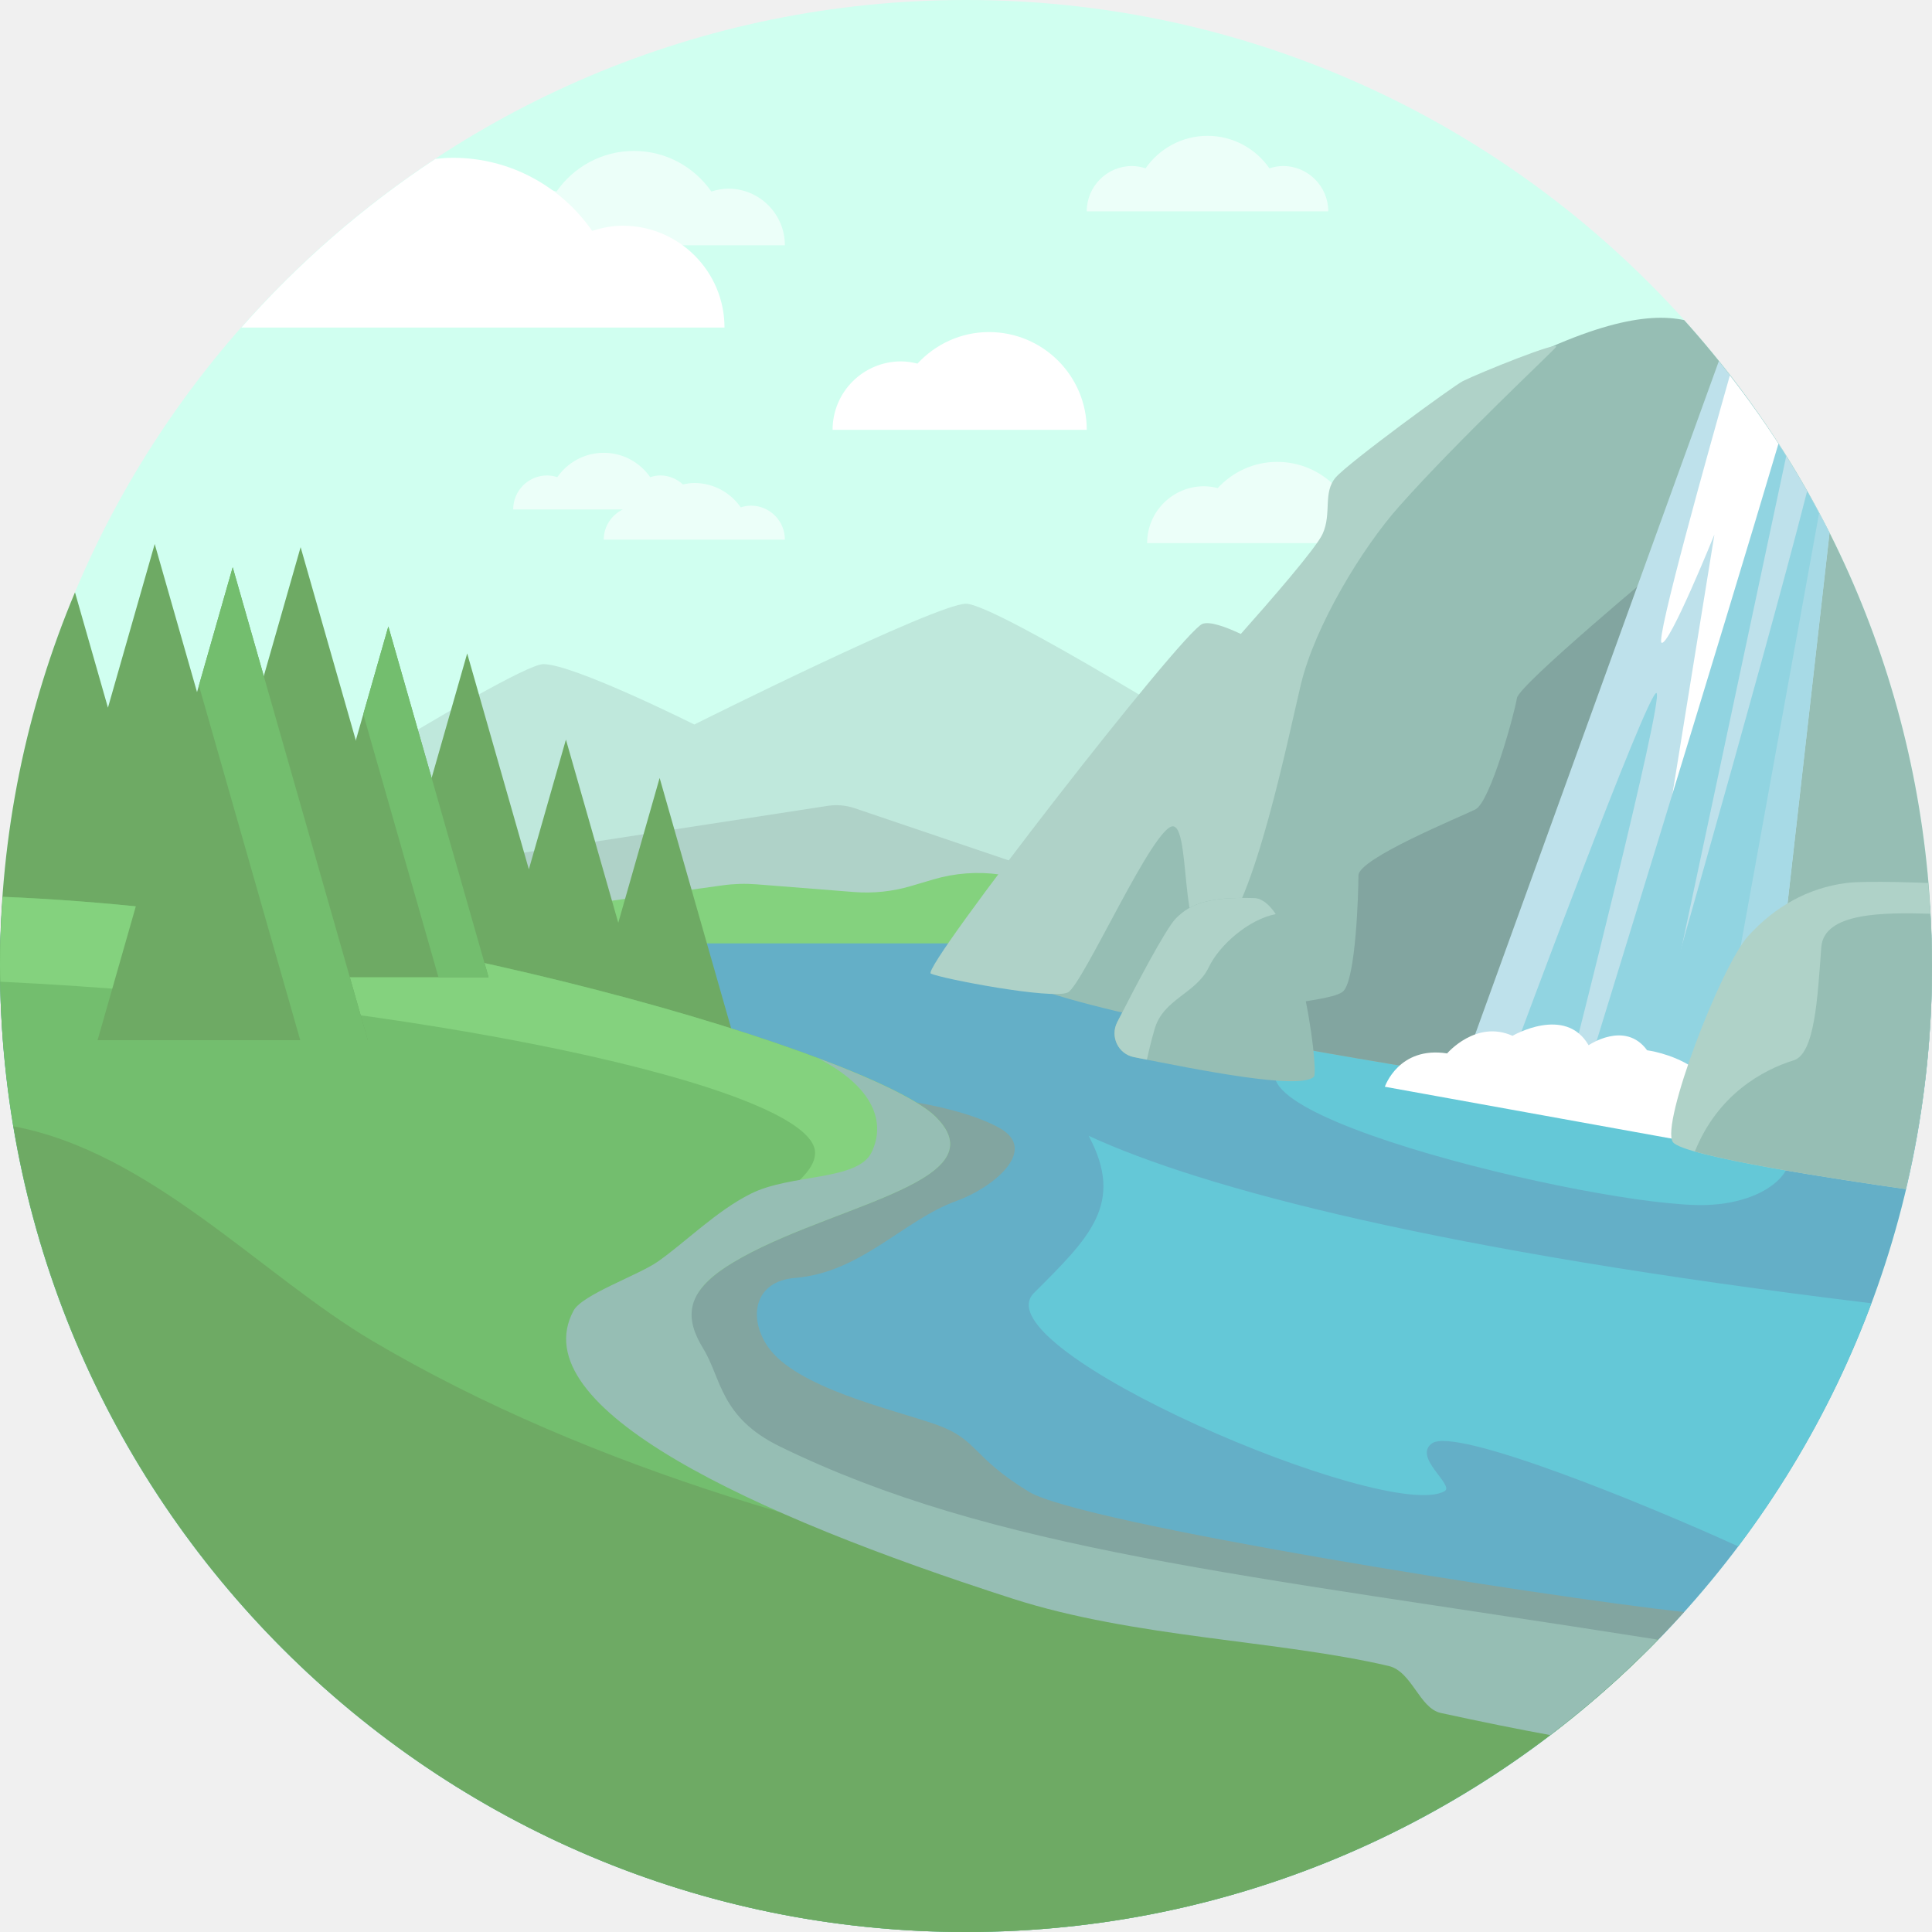
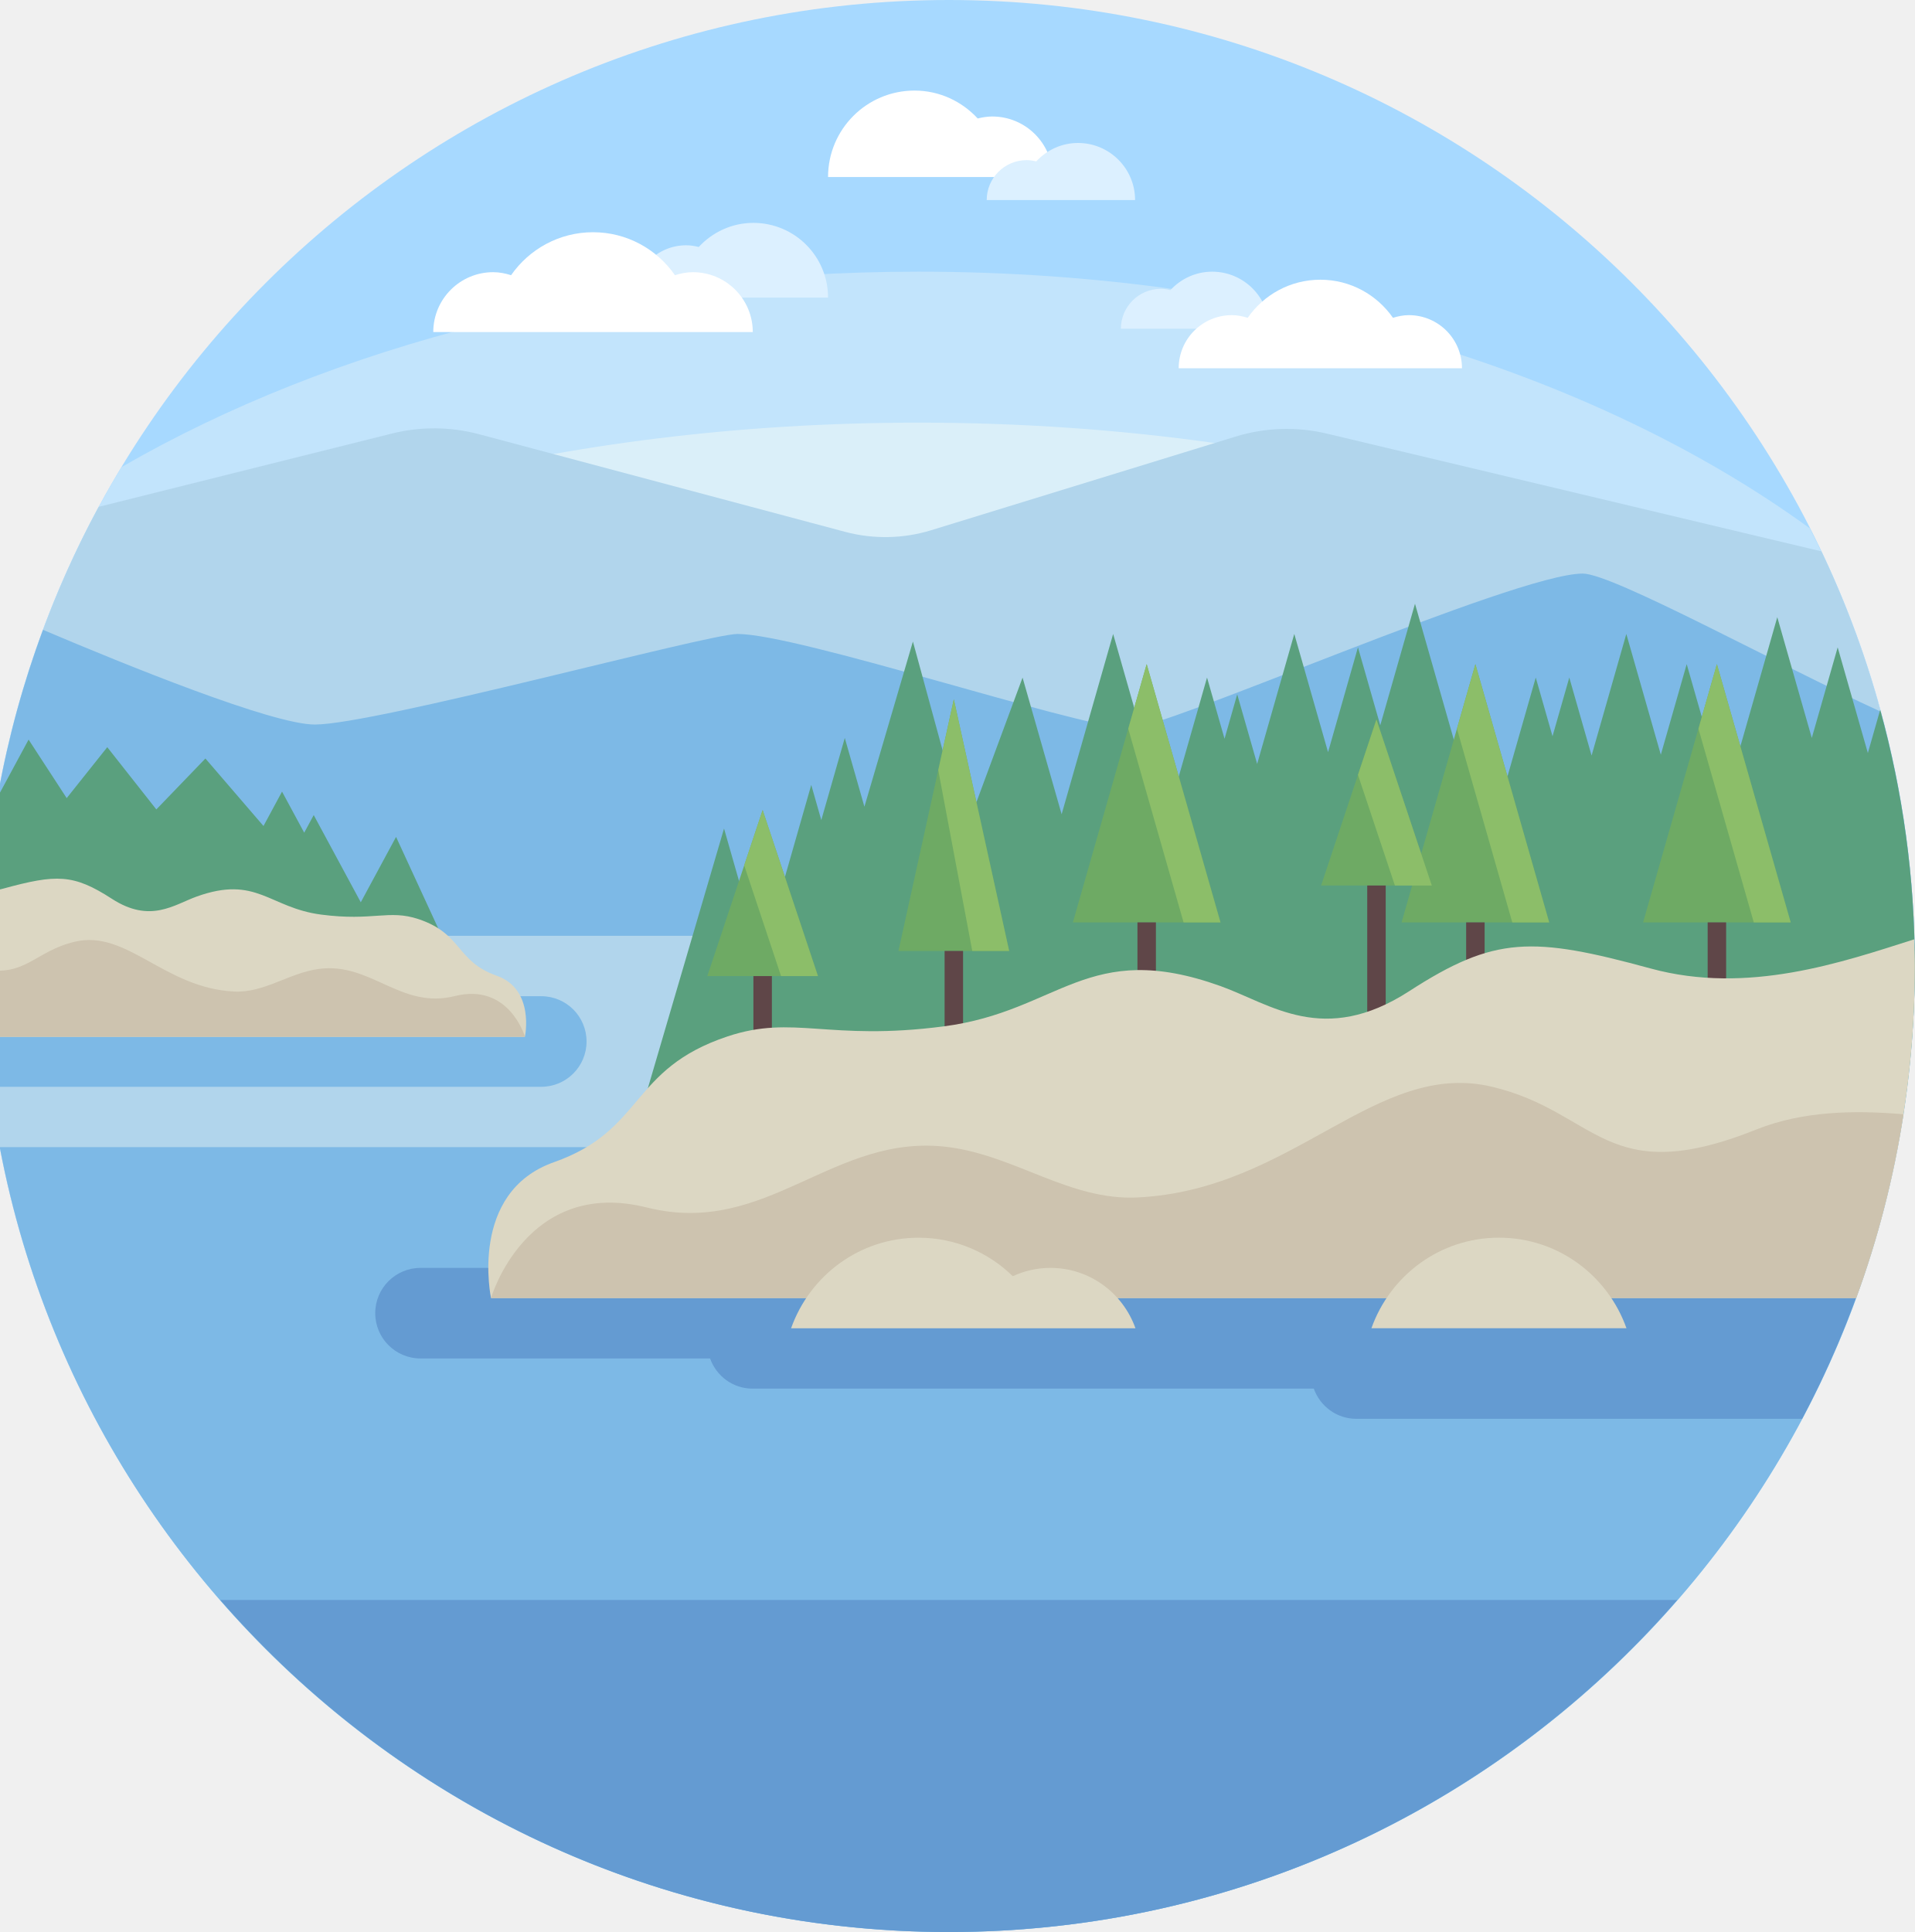
- <svg xmlns="http://www.w3.org/2000/svg" version="1.1" id="Layer_1" x="0px" y="0px" viewBox="0 0 512 512" style="enable-background:new 0 0 512 512;" xml:space="preserve">
-   <circle style="fill:#D0FFF0;" cx="256" cy="256" r="256" />
-   <g style="opacity:0.6;">
-     <path style="fill:#FFFFFF;" d="M193,50c-1.574,0-3.061,0.31-4.487,0.759C183.998,44.268,176.507,40,168,40   s-15.998,4.268-20.513,10.759C146.061,50.31,144.574,50,143,50c-8.284,0-15,6.716-15,15h80C208,56.716,201.284,50,193,50z" />
+ <svg xmlns="http://www.w3.org/2000/svg" version="1.1" id="Layer_1" x="0px" y="0px" width="49.555px" height="50px" viewBox="396.39 272.64 49.555 50" enable-background="new 396.39 272.64 49.555 50" xml:space="preserve">
+   <circle fill="#A7D9FF" cx="420.945" cy="297.64" r="25" />
+   <path fill="#C2E4FC" d="M399.533,284.73c-2.277,3.769-3.589,8.186-3.589,12.911c0,6.415,2.418,12.264,6.391,16.689  c5.013,2.277,11.169,3.623,17.828,3.623c7.914,0,15.122-1.896,20.539-5.004c3.283-4.23,5.242-9.539,5.242-15.309  c0-4.079-0.982-7.925-2.715-11.326c-5.587-4.065-13.846-6.643-23.066-6.643C412.204,279.672,404.961,281.591,399.533,284.73z" />
+   <path fill="#DAEFF9" d="M444.284,306.599c1.068-2.782,1.66-5.801,1.66-8.959c0-2.364-0.335-4.648-0.948-6.816  c-5.045-4.339-14.276-7.246-24.833-7.246c-9.259,0-17.496,2.238-22.786,5.716c-0.925,2.611-1.433,5.419-1.433,8.347  c0,3.729,0.823,7.266,2.288,10.445c5.301,3.169,13.157,5.18,21.931,5.18C430.241,313.265,439.111,310.615,444.284,306.599z" />
+   <path fill="#B1D5EC" d="M396.39,292.953h49.109c-0.402-2.122-1.069-4.149-1.972-6.044l-12.794-3.046  c-0.782-0.187-1.601-0.16-2.37,0.077l-7.87,2.421c-0.727,0.224-1.501,0.238-2.236,0.042l-9.469-2.525  c-0.738-0.197-1.514-0.203-2.255-0.018l-7.589,1.897C397.744,287.975,396.875,290.396,396.39,292.953z" />
+   <g>
+     <path fill="#7DB9E6" d="M445.945,297.64c0-2.279-0.311-4.485-0.882-6.583c-2.666-1.217-6.931-3.573-7.712-3.573   c-1.747,0-10.933,4.074-11.762,4.015c-1.52-0.108-8.551-2.452-10.113-2.452c-0.781,0-9.375,2.344-10.938,2.344   c-1.095,0-4.871-1.533-7.035-2.451c-1.006,2.71-1.559,5.641-1.559,8.701c0,0.018,0.001,0.036,0.001,0.054l49.98,0.685   C445.933,298.133,445.945,297.888,445.945,297.64z" />
+     <path fill="#7DB9E6" d="M395.964,296.859c-0.008,0.26-0.02,0.519-0.02,0.781c0,13.807,11.193,25,25,25c13.807,0,25-11.193,25-25   c0-0.262-0.012-0.521-0.02-0.781H395.964z" />
  </g>
-   <g style="opacity:0.6;">
-     <path style="fill:#FFFFFF;" d="M304,143.94c0-8.327,6.75-15.077,15.077-15.077c1.257,0,2.458,0.199,3.625,0.489   c3.934-4.249,9.512-6.95,15.759-6.95c11.895,0,21.538,9.643,21.538,21.538H304z" />
+   <path fill="#649BD2" d="M444.693,305.453h-37.42c-0.647,0-1.172,0.524-1.172,1.172s0.525,1.172,1.172,1.172h7.494  c0.161,0.454,0.59,0.781,1.1,0.781h14.524c0.162,0.454,0.591,0.781,1.101,0.781h11.537  C443.69,308.116,444.246,306.81,444.693,305.453z" />
+   <g opacity="0.4">
+     <path fill="#FFFFF5" d="M395.964,296.859c-0.008,0.26-0.02,0.519-0.02,0.781c0,1.603,0.157,3.169,0.445,4.688h49.109   c0.288-1.519,0.445-3.085,0.445-4.688c0-0.262-0.012-0.521-0.02-0.781H395.964z" />
  </g>
-   <path style="fill:#BFE8DC;" d="M48,232c0,0,88-56,96-56s40,16,40,16s64-32,72-32s72,40,72,40v40H48V232z" />
-   <path style="fill:#64AFC7;" d="M0,256c0,141.385,114.615,256,256,256s256-114.615,256-256c0-5.379-0.221-10.704-0.548-16H0.548  C0.221,245.296,0,250.621,0,256z" />
-   <path style="fill:#82A5A0;" d="M272.667,395.333C257.333,386,259.333,381.5,248,377.5s-37.289-9.707-44.667-20.833  c-5.083-7.667-3.382-17.137,7.333-18c17.583-1.417,28.75-15.333,42.833-20.417c9.659-3.486,21.782-13.414,11.5-19.25  c-9.25-5.25-25.333-7.333-25.333-7.333L235.5,312l-61,29l0.5,27.5c0,0,101.5,52,104,52.5c1.865,0.373,95.806,19.662,143.422,29.439  c8.441-7.232,16.432-14.969,23.867-23.227C408.514,423.057,286.513,403.761,272.667,395.333z" />
-   <path style="fill:#64C8D7;" d="M471.491,301.992c7.512,5.297-0.824,16.674-19.158,17.341c-27.699,1.007-146.983-27.608-106-41  C396.248,262.023,471.491,301.992,471.491,301.992z" />
-   <path style="fill:#AFD2C8;" d="M288,248H112l13.5-20l93.876-14.443c2.381-0.366,4.815-0.154,7.096,0.619L285,234L288,248z" />
-   <path style="fill:#84D27E;" d="M264.667,250h-122l2.833-9l46.016-6.378c2.981-0.413,5.998-0.502,8.998-0.265l25.8,2.037  c5.081,0.401,10.193-0.134,15.081-1.578l5.95-1.758c5.704-1.685,11.703-2.13,17.593-1.303L284.5,234.5L264.667,250z" />
-   <path style="fill:#96BEB4;" d="M322,170.667c-1.691,0.291-63.875,79.736-56.667,86.667c14.961,14.387,193.724,38.691,242.391,45.077  C510.484,287.351,512,271.856,512,256c0-65.817-24.858-125.815-65.672-171.168C436.5,82.75,421,85.333,391,102  C385.143,105.254,352,165.5,322,170.667z" />
-   <path style="fill:#82A5A0;" d="M456.425,295.405L441,149.5c0,0-38.5,32-39,35.5s-7,27.5-11,29.5s-31,13-31,17.5  s-0.666,27.333-4,30.667c-3.25,3.25-28.625,3.352-37.931,10.146C358.455,280.968,413.861,289.376,456.425,295.405z" />
-   <path style="fill:#6EAA64;" d="M174.81,206.167l-10.964,38.375L149.976,196l-9.821,34.375l-16.345-57.208l-18.048,63.167L79.667,145  l-19.214,67.25L41,144.167l-12.393,43.375l-8.734-30.568C7.082,187.437,0,220.89,0,256c0,16.239,1.58,32.101,4.47,47.5h198.149  L174.81,206.167z" />
-   <path style="fill:#73BE6E;" d="M439.391,434.532c-134.057,5.801-310.305-61.811-255.724-98.199c24-16,82.222-22.445,64.333-40.333  c-16-16-140-54-247.274-58.334C0.296,243.729,0,249.828,0,256c0,141.385,114.615,256,256,256  C327.928,512,392.887,482.294,439.391,434.532z" />
-   <path style="fill:#84D27E;" d="M216,305.5c0,11.341-33.787,20.452-33.399,43.324c0.479-4.482,3.364-8.8,9.399-12.824  c24-16,73.889-22.112,56-40c-16-16-140-54-247.274-58.334C0.296,243.729,0,249.828,0,256c0,1.397,0.083,2.773,0.105,4.165  C108.667,265.333,216,288,216,305.5z" />
+   <path fill="#7DB9E6" d="M410.398,298.422h-14.44c0.024,0.791,0.085,1.573,0.181,2.344h14.259c0.647,0,1.172-0.524,1.172-1.172  S411.045,298.422,410.398,298.422z" />
+   <path fill="#5AA07E" d="M445.945,297.64c0-2.297-0.315-4.518-0.896-6.63l-0.319,1.118l-0.781-2.734l-0.67,2.344l-0.893-3.125  l-1.346,4.709l-0.998-3.494l-0.67,2.344l-0.893-3.125l-0.899,3.147l-0.577-2.019l-0.434,1.519l-0.434-1.519l-1.049,3.668  l-0.492-0.033l-1.584-5.545l-0.899,3.146l-0.577-2.018l-0.774,2.713l-0.874-3.06l-0.961,3.364l-0.516-1.801l-0.328,1.15  l-0.453-1.584l-1.054,3.689l-1.376-4.817l-1.333,4.666l-1.011-3.537l-1.487,4.015l-1.351-4.948l-1.255,4.275l-0.508-1.78  l-0.608,2.126l-0.26-0.911l-1.29,4.514l-0.967-3.385l-2.419,8.247h32.79C445.787,300.809,445.945,299.243,445.945,297.64z" />
+   <polygon fill="#6EAA64" points="434.573,289.828 432.663,296.512 436.483,296.512 " />
+   <rect x="434.334" y="296.511" fill="#5F4648" width="0.478" height="1.91" />
+   <polygon fill="#8CBE69" points="434.573,289.828 434.096,291.499 435.528,296.512 436.483,296.512 " />
+   <polygon fill="#6EAA64" points="432.012,291.26 430.58,295.557 433.445,295.557 " />
+   <rect x="431.774" y="295.557" fill="#5F4648" width="0.478" height="3.646" />
+   <polygon fill="#8CBE69" points="432.012,291.26 431.534,292.693 432.49,295.557 433.445,295.557 " />
+   <polygon fill="#6EAA64" points="416.127,293.604 414.695,297.901 417.559,297.901 " />
+   <rect x="415.888" y="297.901" fill="#5F4648" width="0.478" height="3.646" />
+   <polygon fill="#8CBE69" points="416.127,293.604 415.65,295.036 416.604,297.901 417.559,297.901 " />
+   <polygon fill="#6EAA64" points="421.075,290.739 419.642,297.25 422.507,297.25 " />
+   <rect x="420.836" y="297.25" fill="#5F4648" width="0.478" height="3.646" />
+   <polygon fill="#8CBE69" points="421.075,290.739 420.672,292.57 421.552,297.25 422.507,297.25 " />
+   <polygon fill="#6EAA64" points="426.066,289.828 424.156,296.512 427.976,296.512 " />
+   <rect x="425.827" y="296.511" fill="#5F4648" width="0.478" height="1.91" />
+   <polygon fill="#8CBE69" points="426.066,289.828 425.589,291.499 427.021,296.512 427.976,296.512 " />
+   <polygon fill="#6EAA64" points="440.823,289.828 438.913,296.512 442.733,296.512 " />
+   <rect x="440.584" y="296.511" fill="#5F4648" width="0.478" height="1.91" />
+   <polygon fill="#8CBE69" points="440.823,289.828 440.346,291.499 441.778,296.512 442.733,296.512 " />
+   <path fill="#DCD7C3" d="M439.111,297.705c-3.063-0.835-4.037-0.846-6.25,0.586c-2.214,1.432-3.58,0.337-4.883-0.131  c-3.451-1.237-4.167,0.651-7.162,1.042s-3.883-0.312-5.599,0.261c-2.539,0.846-2.139,2.425-4.492,3.255  c-2.213,0.781-1.627,3.516-1.627,3.516h35.331c0.981-2.68,1.517-5.574,1.517-8.594c0-0.231-0.011-0.46-0.018-0.69  C444.069,297.541,441.625,298.391,439.111,297.705z" />
+   <path fill="#CDC3AF" d="M445.652,301.477c-1.251-0.107-2.6-0.089-3.809,0.395c-3.906,1.562-4.102-0.455-6.836-1.106  c-3.009-0.717-5.144,2.669-9.18,2.864c-1.745,0.085-3.15-1.076-4.883-1.302c-2.995-0.391-4.688,2.344-7.812,1.562  s-4.035,2.344-4.035,2.344h35.331C444.986,304.713,445.398,303.121,445.652,301.477z" />
  <g>
-     <path style="fill:#6EAA64;" d="M256,512c71.928,0,136.887-29.706,183.391-77.468c-55.647-1.265-223.88-10.155-340.724-79.199   C69.333,338,40,305.333,3.574,298.48C23.818,419.637,129.095,512,256,512z" />
-     <polygon style="fill:#6EAA64;" points="102.917,166.021 76.357,258.979 129.476,258.979  " />
+     <path fill="#DCD7C3" d="M423.575,305.453c-0.349,0-0.678,0.078-0.974,0.215c-0.629-0.615-1.487-0.996-2.438-0.996   c-1.528,0-2.816,0.981-3.3,2.344h4.512h2.089h2.312C425.452,306.107,424.594,305.453,423.575,305.453z" />
+     <path fill="#DCD7C3" d="M438.483,307.015c-0.484-1.362-1.771-2.344-3.3-2.344s-2.816,0.981-3.301,2.344H438.483z" />
  </g>
-   <polygon style="fill:#73BE6E;" points="102.917,166.021 96.277,189.26 116.196,258.979 129.476,258.979 " />
-   <polygon style="fill:#6EAA64;" points="61.667,150.333 25.857,275.667 97.476,275.667 " />
-   <polygon style="fill:#73BE6E;" points="61.667,150.333 52.714,181.667 79.571,275.667 97.476,275.667 " />
-   <path style="fill:#AFD2C8;" d="M387.667,101c-2.408,1.204-30.167,21.5-33.667,25.5s-1,9.5-3.5,15  c-1.722,3.789-14.12,18.016-21.669,26.502c-4.3-2.02-8.265-3.382-10.165-2.669c-5.333,2-74.667,91.333-72,92.667  c2.667,1.333,32.333,7,36.333,5s23-45,28-44s1,38,12,29c9.302-7.611,18.461-52.877,21.722-66.524  c3.778-15.809,16.363-36.339,25.944-47.143c15.667-17.667,40.717-41.068,41.667-42.333C413.833,90,392,98.833,387.667,101z" />
-   <path style="fill:#BEE1EB;" d="M484.846,141.193c-8.167-16.238-18.039-31.462-29.332-45.498L386.99,284.993  c0.02,0.003,0.037,0.006,0.057,0.009c3.476,0.556,6.955,1.105,10.43,1.648c0.104,0.016,0.207,0.032,0.31,0.048  c3.396,0.531,6.785,1.055,10.159,1.572c0.164,0.025,0.328,0.05,0.492,0.075c3.271,0.501,6.529,0.996,9.764,1.482  c0.295,0.044,0.588,0.088,0.883,0.132c3.046,0.458,6.067,0.908,9.063,1.352c0.478,0.071,0.956,0.141,1.431,0.211  c2.86,0.422,5.689,0.836,8.488,1.244c0.518,0.076,1.041,0.152,1.557,0.227c2.719,0.395,5.396,0.781,8.043,1.161  c0.539,0.077,1.088,0.157,1.625,0.233c2.631,0.377,5.211,0.744,7.755,1.104c0.534,0.076,1.083,0.154,1.612,0.229  c2.697,0.381,5.335,0.751,7.914,1.111c0.207,0.029,0.424,0.06,0.629,0.088L484.846,141.193z" />
-   <path style="fill:#FFFFFF;" d="M472.121,118.882c-4.259-6.682-8.854-13.123-13.693-19.368  c-5.604,19.733-19.701,70.015-18.094,70.819c2,1,13.999-28.666,13.999-28.666L440,230.333L472.121,118.882z" />
-   <path style="fill:#A7DAE6;" d="M480.617,133.322l-35.559,160.457c0.865,0.125,1.75,0.253,2.607,0.376  c0.539,0.077,1.088,0.157,1.625,0.233c2.631,0.377,5.211,0.744,7.755,1.104c0.534,0.076,1.083,0.154,1.612,0.229  c2.697,0.381,5.335,0.751,7.914,1.111c0.207,0.029,0.424,0.06,0.629,0.088l17.645-155.728  C483.505,138.527,482.048,135.933,480.617,133.322z" />
+   <path fill="#5AA07E" d="M405.727,295.991l-1.218-2.257l-0.246,0.456l-0.574-1.063l-0.48,0.89l-1.503-1.747l-1.27,1.318l-1.27-1.611  l-1.05,1.318l-0.986-1.514l-0.795,1.473c-0.252,1.425-0.392,2.889-0.392,4.387c0,0.262,0.012,0.521,0.02,0.781h12.578l-1.901-4.123  L405.727,295.991z" />
+   <path fill="#DCD7C3" d="M409.243,297.891c-1.058-0.374-0.878-1.083-2.021-1.464c-0.772-0.257-1.171,0.059-2.519-0.117  c-1.347-0.176-1.669-1.025-3.221-0.468c-0.586,0.21-1.201,0.703-2.196,0.059c-0.996-0.645-1.434-0.64-2.811-0.264  c-0.151,0.041-0.302,0.068-0.451,0.087c-0.048,0.633-0.081,1.271-0.081,1.917c0,0.617,0.03,1.227,0.074,1.832h13.957  C409.975,299.472,410.239,298.243,409.243,297.891z" />
+   <path fill="#CDC3AF" d="M396.019,299.472h13.957c0,0-0.409-1.406-1.814-1.054c-1.406,0.351-2.167-0.879-3.514-0.703  c-0.779,0.102-1.411,0.623-2.196,0.586c-1.815-0.088-2.775-1.611-4.129-1.289c-1.038,0.248-1.273,0.922-2.375,0.707  C395.948,298.309,395.977,298.892,396.019,299.472z" />
+   <path fill="#649BD2" d="M402.09,314.047c4.583,5.263,11.328,8.594,18.854,8.594c7.526,0,14.271-3.331,18.854-8.594H402.09z" />
+   <path fill="#DCF0FF" d="M412.795,280.341c0-0.747,0.605-1.353,1.353-1.353c0.113,0,0.221,0.018,0.325,0.044  c0.353-0.381,0.854-0.624,1.414-0.624c1.067,0,1.933,0.865,1.933,1.933H412.795L412.795,280.341z" />
  <g>
-     <path style="fill:#91D4E1;" d="M416.333,282c0,0,24.667-96.833,22.667-98.333s-37.667,94.667-37.667,94.667L416.333,282z" />
-     <path style="fill:#91D4E1;" d="M438,287l35.357-166.087c-0.692-1.109-1.333-2.252-2.042-3.349C456.76,166.787,420,286,420,286   L438,287z" />
-     <path style="fill:#91D4E1;" d="M453.334,294.667l28.738-158.636c-1.047-1.964-2.064-3.946-3.16-5.879   C466.942,177.227,433.75,292.5,433.75,292.5L453.334,294.667z" />
-   </g>
-   <path style="fill:#FFFFFF;" d="M455.5,304L367,288c0,0,3.667-10.833,16.5-8.833c0,0,7.667-9,17.333-4.667c0,0,14-8.167,20.167,2.5  c0,0,9.667-6.667,15.5,1.333C436.5,278.333,461.833,281.5,455.5,304z" />
-   <path style="fill:#AFD2C8;" d="M510.996,234c0,0-16.291-0.693-21.662,0c-10.334,1.333-19.001,6.333-26,14  c-7.317,8.015-23.334,50-20,54.667c2.693,3.771,45.426,10.152,61.726,12.462C509.551,296.14,512,276.361,512,256  C512,248.582,511.613,241.258,510.996,234z" />
-   <g>
-     <path style="fill:#96BEB4;" d="M449.154,305.16c12.777,3.644,42.828,8.116,55.905,9.969C509.551,296.14,512,276.361,512,256   c0-4.655-0.191-9.262-0.457-13.851c-12.256-0.345-28.183-0.4-28.877,8.851c-1,13.333-1.69,28.255-7.332,30   C467.25,283.5,455.25,290,449.154,305.16z" />
-     <path style="fill:#96BEB4;" d="M296.075,270.897c-1.947,3.823,0.264,8.433,4.473,9.264c16.489,3.257,43.99,8.838,47.656,5.172   c1.414-1.414-4.204-47-15.871-47.333c-11.667-0.333-16.667,1.333-20.667,5.333C308.929,246.071,300.881,261.46,296.075,270.897z" />
-   </g>
-   <path style="fill:#AFD2C8;" d="M332.333,238c-11.667-0.333-16.667,1.333-20.667,5.333c-2.738,2.738-10.786,18.126-15.592,27.564  c-1.947,3.823,0.264,8.433,4.473,9.264c1.066,0.21,2.206,0.432,3.396,0.659c0.515-2.381,1.193-5.196,2.056-8.154  c2.333-8,11-9.333,14.333-16.333c2.81-5.902,10.589-12.685,17.758-14.089C336.356,239.679,334.44,238.06,332.333,238z" />
-   <path style="fill:#64C8D7;" d="M495.93,345.381C381.5,331.5,318.833,315,288.5,301c9.667,18,0.167,27-14.5,41.667  c-14.73,14.73,93.878,61.086,108.833,52.5c2.73-1.568-8.5-9-3.333-12.667c6.333-4.495,57.5,16.5,81.141,27.306  C475.318,390.309,487.26,368.643,495.93,345.381z" />
-   <path style="fill:#96BEB4;" d="M192,336c24-16,73.889-22.112,56-40c-4.091-4.091-15.275-9.624-31.402-15.661  c15.33,7.887,18.07,17.326,14.402,24.994c-3.667,7.667-21.333,5.667-32,11c-9.201,4.6-17.331,12.868-24.667,18  c-5.187,3.629-20.045,8.742-22.333,13c-13.817,25.715,47.113,54.089,116.414,76.349c32.282,10.369,70.381,10.988,99.586,17.817  c6.187,1.447,8.152,11.217,13.836,12.457c10.838,2.364,20.646,4.335,28.981,5.857c10.14-7.719,19.698-16.166,28.573-25.281  C328.333,417,263.333,411,206.667,383.333c-15.881-7.753-15.453-18.051-20.333-26C181.467,349.407,181.766,342.823,192,336z" />
-   <g style="opacity:0.6;">
-     <path style="fill:#FFFFFF;" d="M340,44c-1.259,0-2.449,0.248-3.589,0.607C332.798,39.414,326.805,36,320,36   s-12.798,3.414-16.411,8.607C302.449,44.248,301.259,44,300,44c-6.627,0-12,5.373-12,12h64C352,49.373,346.627,44,340,44z" />
-   </g>
-   <g style="opacity:0.6;">
-     <path style="fill:#FFFFFF;" d="M160,143h48c0-4.971-4.029-9-9-9c-0.944,0-1.837,0.186-2.692,0.456   C193.599,130.561,189.104,128,184,128c-1.043,0-2.038,0.173-3.02,0.376c-1.596-1.44-3.662-2.376-5.98-2.376   c-0.944,0-1.837,0.186-2.692,0.456C169.599,122.561,165.104,120,160,120s-9.599,2.561-12.308,6.456   c-0.855-0.27-1.748-0.456-2.692-0.456c-4.971,0-9,4.029-9,9h29.062C162.091,136.47,160,139.461,160,143z" />
+     <path fill="#FFFFFF" d="M423.635,277.221c0-0.865-0.701-1.566-1.565-1.566c-0.131,0-0.256,0.021-0.377,0.051   c-0.408-0.441-0.987-0.722-1.636-0.722c-1.235,0-2.237,1.001-2.237,2.237H423.635z" />
+     <path fill="#FFFFFF" d="M414.322,279.684c-0.163,0-0.316,0.032-0.464,0.078c-0.467-0.671-1.241-1.112-2.12-1.112   s-1.654,0.441-2.121,1.112c-0.147-0.046-0.301-0.078-0.464-0.078c-0.856,0-1.55,0.694-1.55,1.55h8.269   C415.872,280.378,415.178,279.684,414.322,279.684z" />
  </g>
  <g>
-     <path style="fill:#FFFFFF;" d="M220.645,113.906c0-10.015,8.119-18.134,18.134-18.134c1.512,0,2.957,0.239,4.361,0.588   c4.732-5.11,11.441-8.359,18.955-8.359C276.402,88,288,99.598,288,113.906H220.645z" />
-     <path style="fill:#FFFFFF;" d="M63.955,86.814H192c0-14.912-12.088-27-27-27c-2.833,0-5.51,0.558-8.076,1.367   C148.796,49.497,135.312,41.814,120,41.814c-1.561,0-3.088,0.132-4.607,0.288C96.305,54.675,79.016,69.731,63.955,86.814z" />
+     <path fill="#DCF0FF" d="M421.926,277.818c0-0.571,0.463-1.034,1.034-1.034c0.086,0,0.168,0.014,0.248,0.033   c0.27-0.291,0.652-0.477,1.081-0.477c0.815,0,1.477,0.662,1.477,1.477H421.926L421.926,277.818z" />
+     <path fill="#DCF0FF" d="M425.398,281.149c0-0.571,0.463-1.034,1.034-1.034c0.086,0,0.168,0.014,0.248,0.033   c0.27-0.291,0.652-0.477,1.081-0.477c0.815,0,1.477,0.662,1.477,1.477H425.398L425.398,281.149z" />
  </g>
-   <g>
- </g>
-   <g>
- </g>
-   <g>
- </g>
-   <g>
- </g>
-   <g>
- </g>
-   <g>
- </g>
-   <g>
- </g>
-   <g>
- </g>
-   <g>
- </g>
-   <g>
- </g>
-   <g>
- </g>
-   <g>
- </g>
-   <g>
- </g>
-   <g>
- </g>
-   <g>
- </g>
+   <path fill="#FFFFFF" d="M432.851,280.796c-0.144,0-0.28,0.028-0.411,0.069c-0.414-0.595-1.101-0.986-1.88-0.986  s-1.466,0.391-1.88,0.986c-0.131-0.041-0.267-0.069-0.411-0.069c-0.76,0-1.375,0.615-1.375,1.375h7.332  C434.226,281.411,433.611,280.796,432.851,280.796z" />
</svg>
